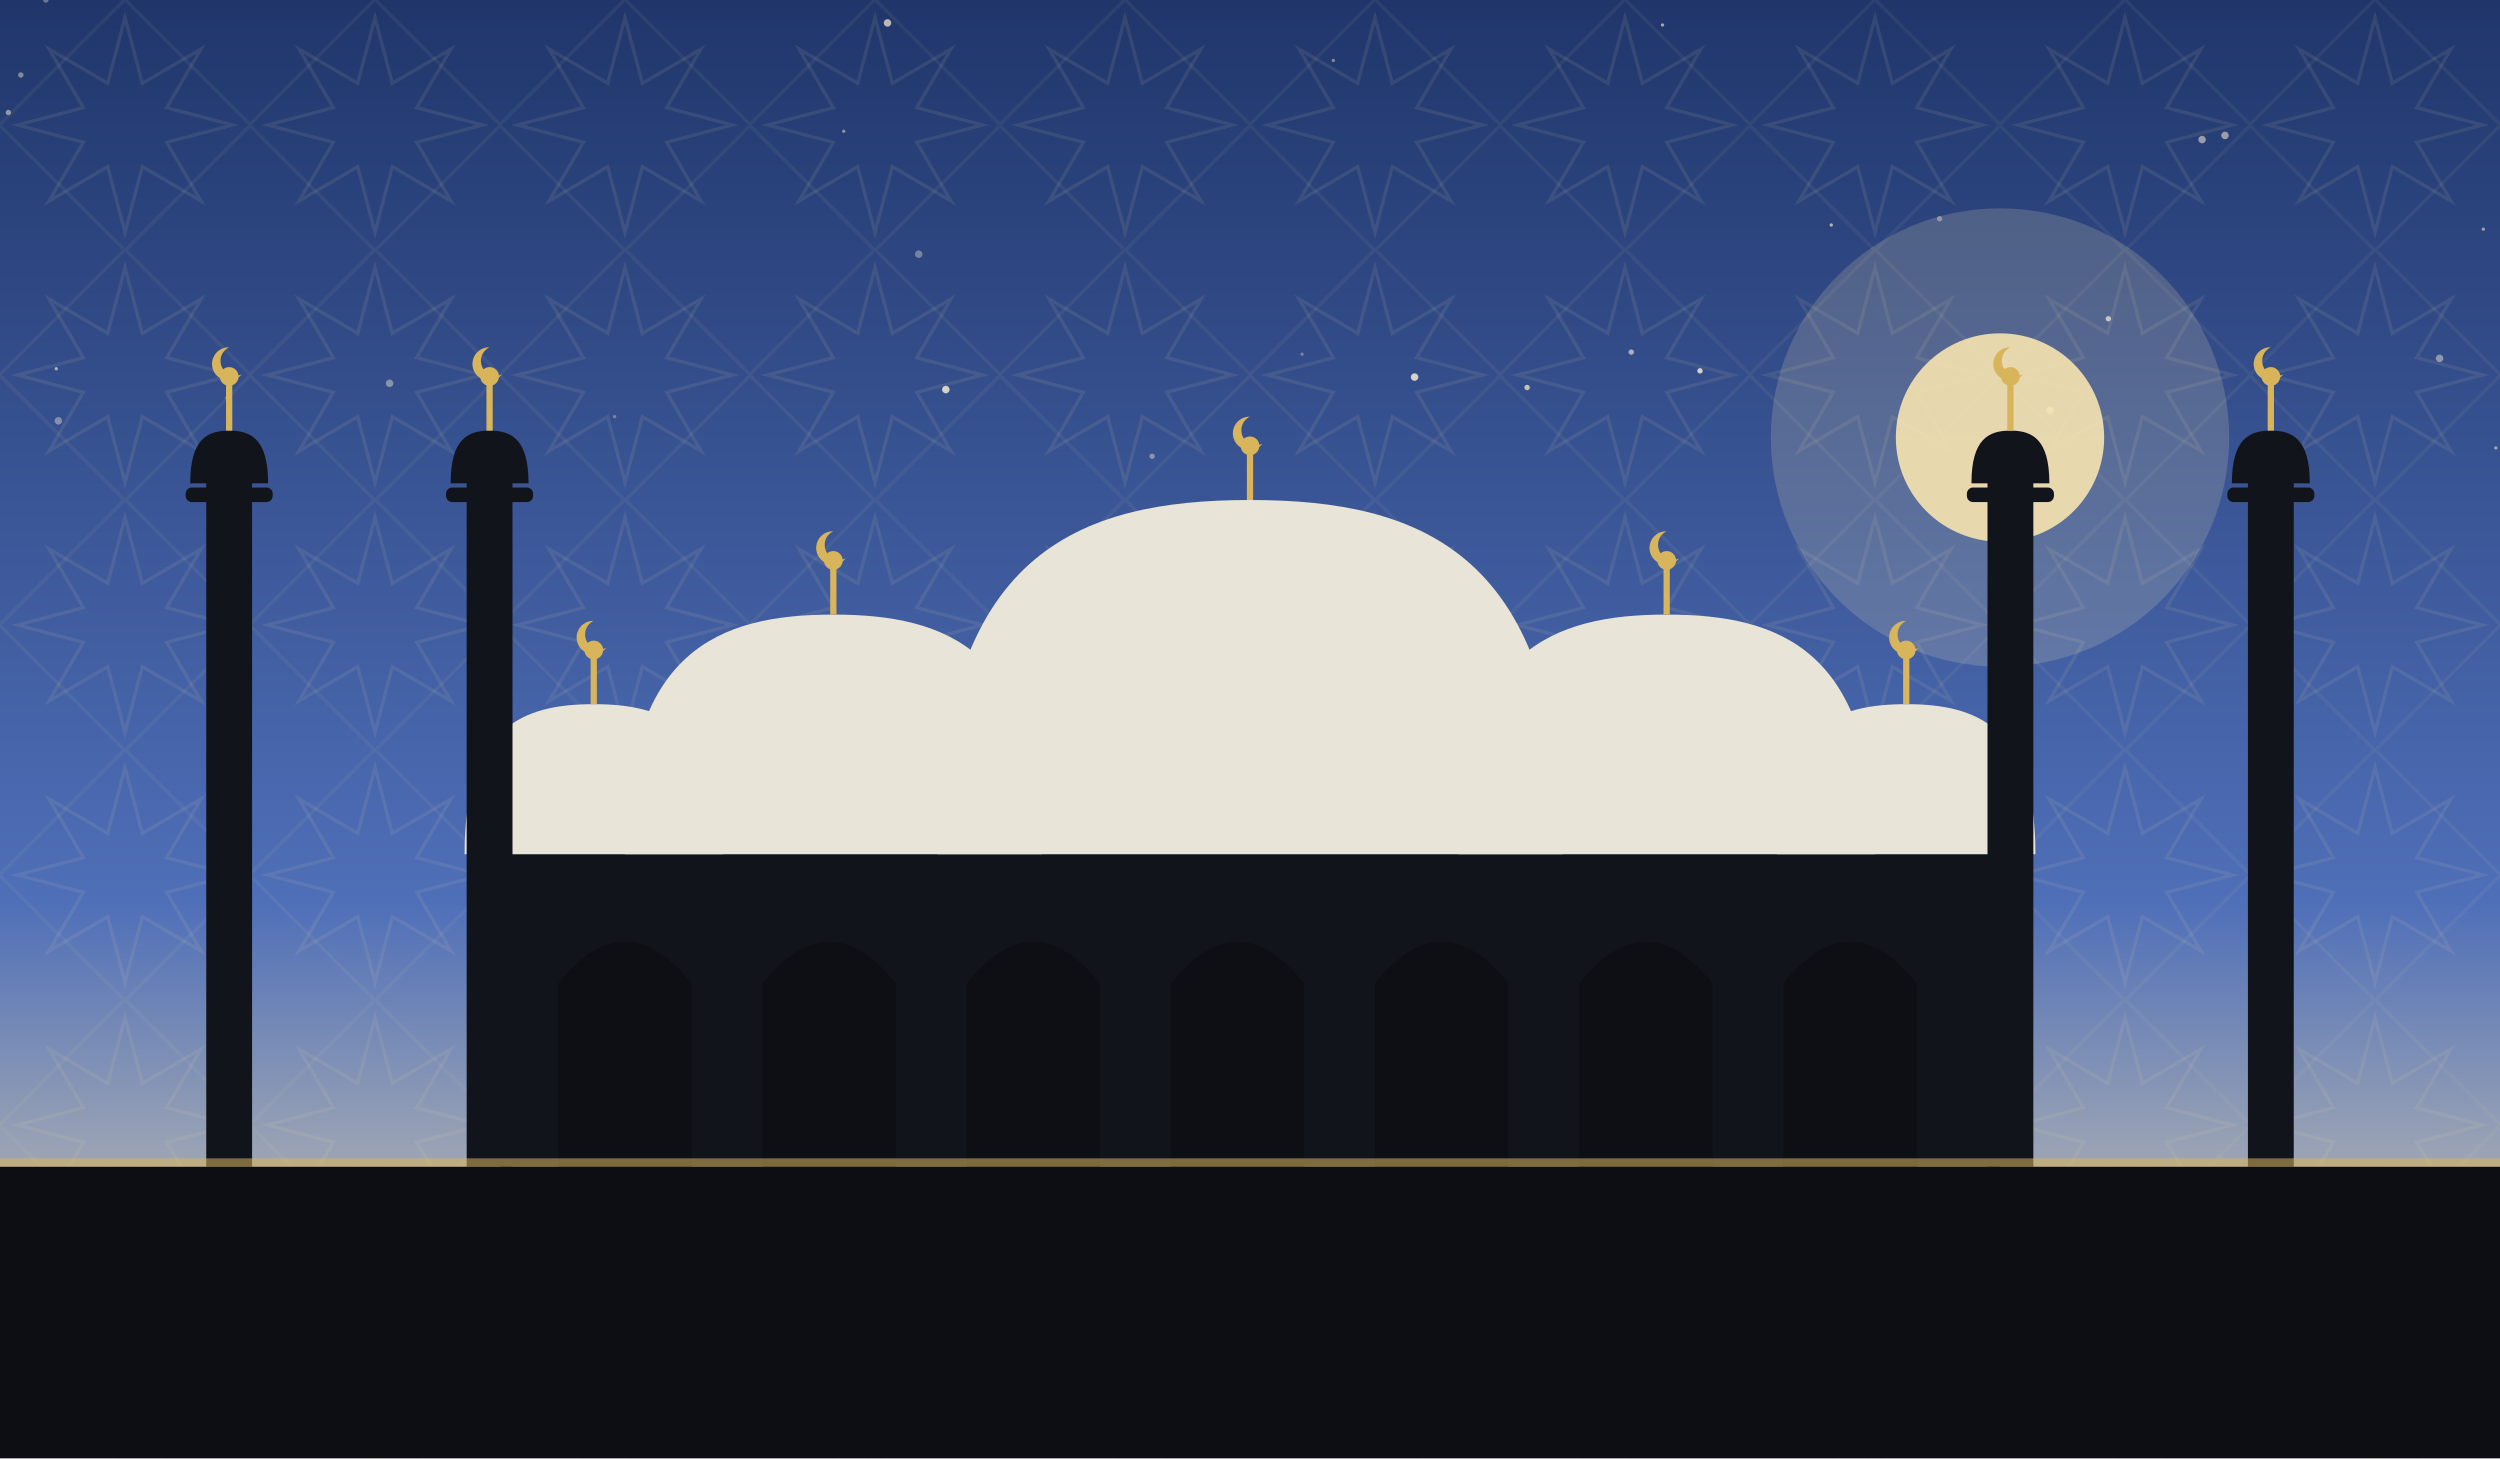
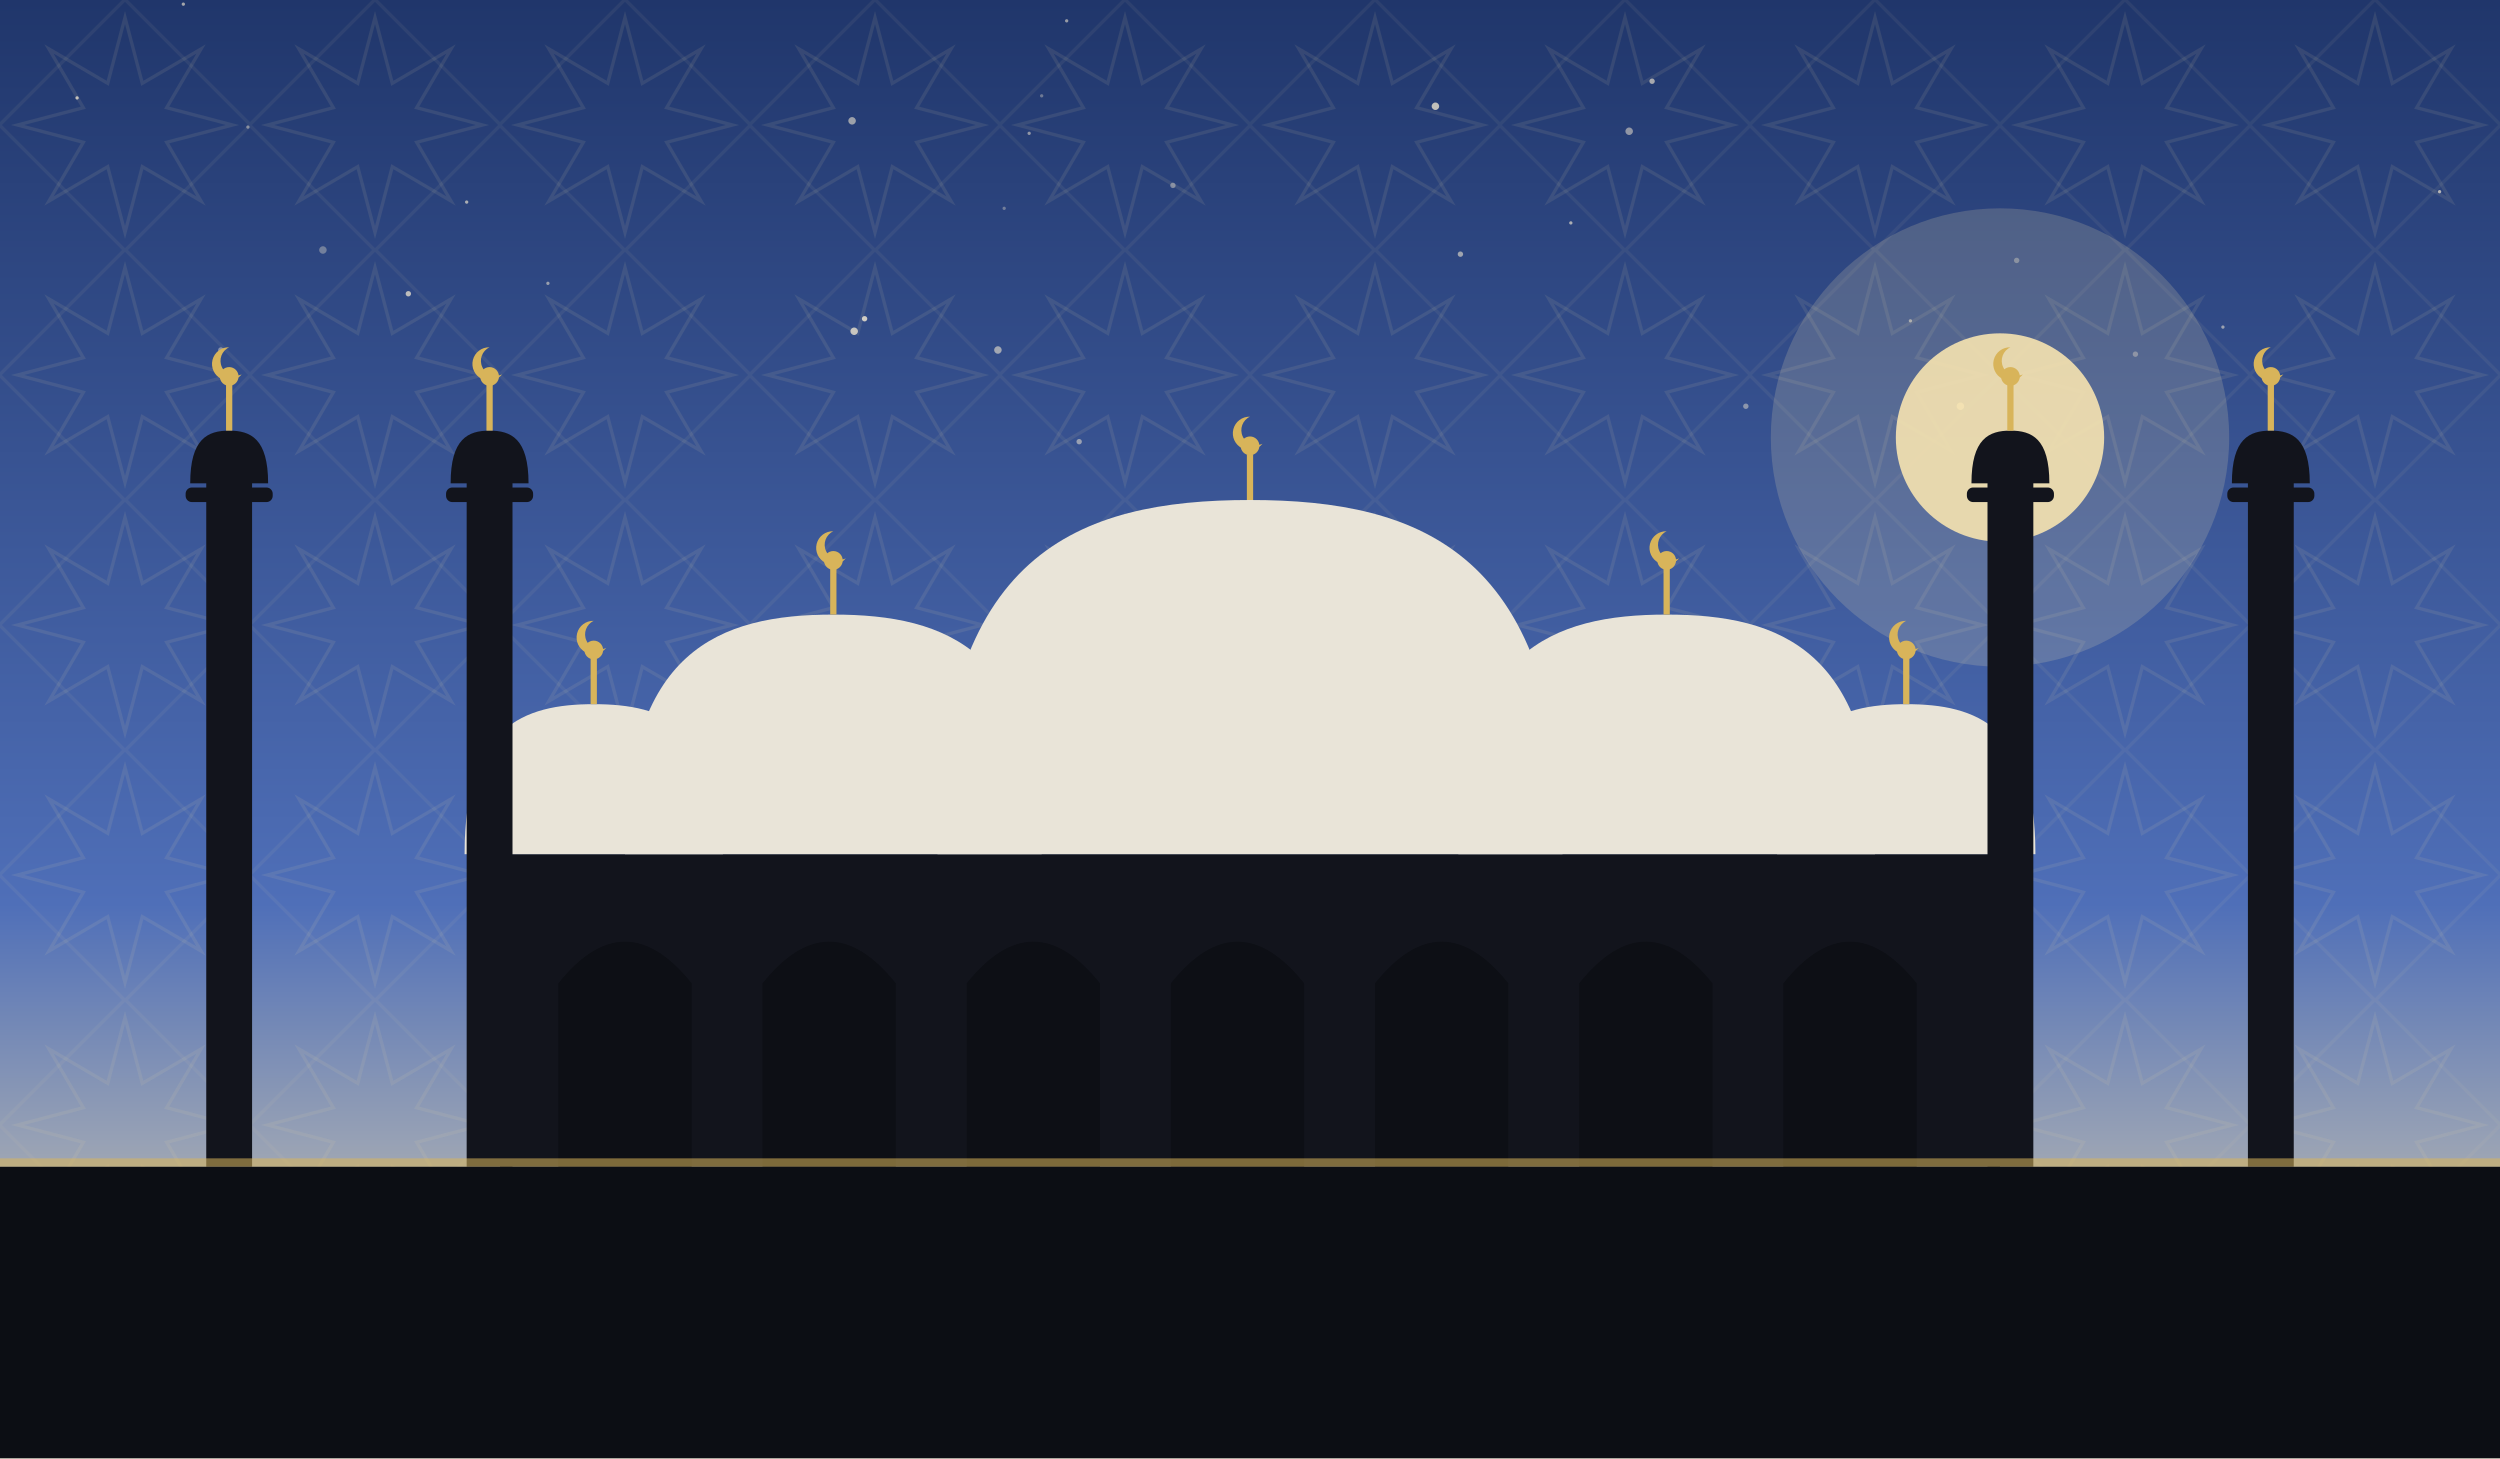
<svg xmlns="http://www.w3.org/2000/svg" viewBox="0 0 1200 700" role="img">
  <defs>
    <linearGradient id="sky" x1="0" y1="0" x2="0" y2="1">
      <stop offset="0" stop-color="#20366b" />
      <stop offset="0.62" stop-color="#4f6fb8" />
      <stop offset="1" stop-color="#f6e3b0" />
    </linearGradient>
    <pattern id="g1" width="120" height="120" patternUnits="userSpaceOnUse">
      <polygon points="111.6,60.0 80.0,68.3 96.5,96.5 68.3,80.0 60.0,111.6 51.7,80.0 23.5,96.5 40.0,68.3 8.4,60.0 40.0,51.7 23.5,23.5 51.7,40.0 60.0,8.4 68.3,40.0 96.5,23.5 80.0,51.7" fill="none" stroke="#e8d9a8" stroke-width="1.6" opacity="0.1" />
      <rect x="17.4" y="17.4" width="85.2" height="85.2" fill="none" stroke="#e8d9a8" stroke-width="1.6" opacity="0.07" transform="rotate(45 60.0 60.0)" />
    </pattern>
  </defs>
  <rect width="1200" height="700" fill="url(#sky)" />
  <rect width="1200" height="700" fill="url(#g1)" />
-   <circle cx="27" cy="177" r="0.8" fill="#f7ecd2" opacity="0.64" />
-   <circle cx="949" cy="218" r="0.8" fill="#f7ecd2" opacity="0.67" />
-   <circle cx="1192" cy="110" r="0.8" fill="#f7ecd2" opacity="0.55" />
-   <circle cx="1068" cy="65" r="1.8" fill="#f7ecd2" opacity="0.55" />
-   <circle cx="553" cy="219" r="1.3" fill="#f7ecd2" opacity="0.42" />
-   <circle cx="295" cy="200" r="0.8" fill="#f7ecd2" opacity="0.35" />
-   <circle cx="798" cy="12" r="0.8" fill="#f7ecd2" opacity="0.61" />
-   <circle cx="454" cy="187" r="1.8" fill="#f7ecd2" opacity="0.83" />
-   <circle cx="679" cy="181" r="1.8" fill="#f7ecd2" opacity="0.84" />
-   <circle cx="441" cy="122" r="1.8" fill="#f7ecd2" opacity="0.37" />
-   <circle cx="4" cy="54" r="1.3" fill="#f7ecd2" opacity="0.51" />
-   <circle cx="640" cy="29" r="0.8" fill="#f7ecd2" opacity="0.45" />
-   <circle cx="405" cy="63" r="0.8" fill="#f7ecd2" opacity="0.50" />
-   <circle cx="187" cy="184" r="1.8" fill="#f7ecd2" opacity="0.43" />
-   <circle cx="10" cy="36" r="1.3" fill="#f7ecd2" opacity="0.45" />
-   <circle cx="426" cy="11" r="1.8" fill="#f7ecd2" opacity="0.71" />
-   <circle cx="931" cy="105" r="1.3" fill="#f7ecd2" opacity="0.40" />
-   <circle cx="733" cy="186" r="1.3" fill="#f7ecd2" opacity="0.73" />
-   <circle cx="816" cy="178" r="1.3" fill="#f7ecd2" opacity="0.83" />
-   <circle cx="1012" cy="153" r="1.3" fill="#f7ecd2" opacity="0.71" />
-   <circle cx="1057" cy="67" r="1.8" fill="#f7ecd2" opacity="0.54" />
-   <circle cx="879" cy="108" r="0.8" fill="#f7ecd2" opacity="0.67" />
-   <circle cx="22" cy="0" r="1.3" fill="#f7ecd2" opacity="0.35" />
-   <circle cx="1198" cy="215" r="0.8" fill="#f7ecd2" opacity="0.55" />
-   <circle cx="783" cy="169" r="1.3" fill="#f7ecd2" opacity="0.62" />
-   <circle cx="625" cy="170" r="0.8" fill="#f7ecd2" opacity="0.35" />
-   <circle cx="28" cy="202" r="1.8" fill="#f7ecd2" opacity="0.41" />
-   <circle cx="984" cy="197" r="1.8" fill="#f7ecd2" opacity="0.83" />
-   <circle cx="109" cy="191" r="0.8" fill="#f7ecd2" opacity="0.54" />
-   <circle cx="1171" cy="172" r="1.8" fill="#f7ecd2" opacity="0.47" />
+   <circle cx="37" cy="47" r="0.8" fill="#f7ecd2" opacity="0.74" />
+   <circle cx="479" cy="168" r="1.8" fill="#f7ecd2" opacity="0.57" />
+   <circle cx="482" cy="100" r="0.8" fill="#f7ecd2" opacity="0.35" />
+   <circle cx="838" cy="195" r="1.3" fill="#f7ecd2" opacity="0.45" />
+   <circle cx="563" cy="89" r="1.3" fill="#f7ecd2" opacity="0.42" />
+   <circle cx="1025" cy="170" r="1.3" fill="#f7ecd2" opacity="0.35" />
+   <circle cx="88" cy="2" r="0.8" fill="#f7ecd2" opacity="0.61" />
+   <circle cx="224" cy="97" r="0.8" fill="#f7ecd2" opacity="0.63" />
+   <circle cx="689" cy="51" r="1.8" fill="#f7ecd2" opacity="0.74" />
+   <circle cx="1171" cy="92" r="0.8" fill="#f7ecd2" opacity="0.67" />
+   <circle cx="494" cy="64" r="0.8" fill="#f7ecd2" opacity="0.51" />
+   <circle cx="410" cy="159" r="1.8" fill="#f7ecd2" opacity="0.75" />
+   <circle cx="415" cy="153" r="1.3" fill="#f7ecd2" opacity="0.80" />
+   <circle cx="917" cy="154" r="0.8" fill="#f7ecd2" opacity="0.53" />
+   <circle cx="500" cy="46" r="0.8" fill="#f7ecd2" opacity="0.35" />
+   <circle cx="196" cy="141" r="1.3" fill="#f7ecd2" opacity="0.71" />
+   <circle cx="941" cy="195" r="1.8" fill="#f7ecd2" opacity="0.80" />
+   <circle cx="263" cy="136" r="0.8" fill="#f7ecd2" opacity="0.53" />
+   <circle cx="106" cy="168" r="1.3" fill="#f7ecd2" opacity="0.43" />
+   <circle cx="782" cy="63" r="1.8" fill="#f7ecd2" opacity="0.51" />
+   <circle cx="1067" cy="157" r="0.8" fill="#f7ecd2" opacity="0.54" />
+   <circle cx="409" cy="58" r="1.8" fill="#f7ecd2" opacity="0.57" />
+   <circle cx="512" cy="10" r="0.8" fill="#f7ecd2" opacity="0.55" />
+   <circle cx="968" cy="125" r="1.3" fill="#f7ecd2" opacity="0.35" />
+   <circle cx="793" cy="39" r="1.3" fill="#f7ecd2" opacity="0.62" />
+   <circle cx="155" cy="120" r="1.8" fill="#f7ecd2" opacity="0.35" />
+   <circle cx="518" cy="212" r="1.3" fill="#f7ecd2" opacity="0.51" />
+   <circle cx="754" cy="107" r="0.8" fill="#f7ecd2" opacity="0.63" />
+   <circle cx="119" cy="61" r="0.8" fill="#f7ecd2" opacity="0.44" />
+   <circle cx="701" cy="122" r="1.3" fill="#f7ecd2" opacity="0.57" />
  <circle cx="960" cy="210" r="110" fill="#f6e3b0" opacity="0.18" />
  <circle cx="960" cy="210" r="50" fill="#f6e3b0" opacity="0.9" />
  <rect x="240" y="410" width="720" height="150" fill="#12141c" />
  <path d="M 268 560 L 268 472 Q 300 432 332 472 L 332 560 Z" fill="#0c0e14" opacity="0.9" />
  <path d="M 366 560 L 366 472 Q 398 432 430 472 L 430 560 Z" fill="#0c0e14" opacity="0.9" />
  <path d="M 464 560 L 464 472 Q 496 432 528 472 L 528 560 Z" fill="#0c0e14" opacity="0.9" />
  <path d="M 562 560 L 562 472 Q 594 432 626 472 L 626 560 Z" fill="#0c0e14" opacity="0.9" />
  <path d="M 660 560 L 660 472 Q 692 432 724 472 L 724 560 Z" fill="#0c0e14" opacity="0.9" />
  <path d="M 758 560 L 758 472 Q 790 432 822 472 L 822 560 Z" fill="#0c0e14" opacity="0.9" />
  <path d="M 856 560 L 856 472 Q 888 432 920 472 L 920 560 Z" fill="#0c0e14" opacity="0.9" />
  <path d="M 450 410 C 450 265.5, 517.5 240, 600 240 C 682.5 240, 750 265.5, 750 410 Z" fill="#e9e4d8" />
  <line x1="600" y1="240" x2="600" y2="218" stroke="#d8b45a" stroke-width="3" />
  <circle cx="600" cy="214" r="4.5" fill="#d8b45a" />
  <path d="M 600 200 a 8 8 0 1 0 6 13 a 6.4 6.4 0 1 1 -6 -13 Z" fill="#d8b45a" />
  <path d="M 300 410 C 300 312.25, 345.0 295, 400 295 C 455.0 295, 500 312.25, 500 410 Z" fill="#e9e4d8" />
  <line x1="400" y1="295" x2="400" y2="273" stroke="#d8b45a" stroke-width="3" />
  <circle cx="400" cy="269" r="4.5" fill="#d8b45a" />
  <path d="M 400 255 a 8 8 0 1 0 6 13 a 6.4 6.4 0 1 1 -6 -13 Z" fill="#d8b45a" />
  <path d="M 700 410 C 700 312.25, 745.0 295, 800 295 C 855.0 295, 900 312.25, 900 410 Z" fill="#e9e4d8" />
  <line x1="800" y1="295" x2="800" y2="273" stroke="#d8b45a" stroke-width="3" />
  <circle cx="800" cy="269" r="4.5" fill="#d8b45a" />
  <path d="M 800 255 a 8 8 0 1 0 6 13 a 6.4 6.4 0 1 1 -6 -13 Z" fill="#d8b45a" />
  <path d="M 223 410 C 223 348.8, 250.9 338, 285 338 C 319.1 338, 347 348.8, 347 410 Z" fill="#e9e4d8" />
  <line x1="285" y1="338" x2="285" y2="316" stroke="#d8b45a" stroke-width="3" />
  <circle cx="285" cy="312" r="4.5" fill="#d8b45a" />
  <path d="M 285 298 a 8 8 0 1 0 6 13 a 6.4 6.4 0 1 1 -6 -13 Z" fill="#d8b45a" />
  <path d="M 853 410 C 853 348.8, 880.9 338, 915 338 C 949.1 338, 977 348.8, 977 410 Z" fill="#e9e4d8" />
  <line x1="915" y1="338" x2="915" y2="316" stroke="#d8b45a" stroke-width="3" />
  <circle cx="915" cy="312" r="4.5" fill="#d8b45a" />
  <path d="M 915 298 a 8 8 0 1 0 6 13 a 6.4 6.4 0 1 1 -6 -13 Z" fill="#d8b45a" />
  <rect x="99.0" y="230" width="22" height="330" fill="#12141c" />
  <rect x="89.1" y="234" width="41.8" height="7" rx="3" fill="#12141c" />
  <path d="M 91.3 232 C 91.3 210.495, 99.715 206.7, 110 206.7 C 120.285 206.7, 128.7 210.495, 128.7 232 Z" fill="#12141c" />
  <line x1="110" y1="206.7" x2="110" y2="184.7" stroke="#d8b45a" stroke-width="3" />
  <circle cx="110" cy="180.7" r="4.5" fill="#d8b45a" />
  <path d="M 110 166.7 a 8 8 0 1 0 6 13 a 6.4 6.4 0 1 1 -6 -13 Z" fill="#d8b45a" />
  <rect x="224.0" y="230" width="22" height="330" fill="#12141c" />
  <rect x="214.1" y="234" width="41.8" height="7" rx="3" fill="#12141c" />
  <path d="M 216.3 232 C 216.3 210.495, 224.715 206.7, 235 206.7 C 245.285 206.7, 253.7 210.495, 253.7 232 Z" fill="#12141c" />
  <line x1="235" y1="206.7" x2="235" y2="184.7" stroke="#d8b45a" stroke-width="3" />
  <circle cx="235" cy="180.7" r="4.5" fill="#d8b45a" />
  <path d="M 235 166.7 a 8 8 0 1 0 6 13 a 6.4 6.4 0 1 1 -6 -13 Z" fill="#d8b45a" />
  <rect x="954.0" y="230" width="22" height="330" fill="#12141c" />
  <rect x="944.1" y="234" width="41.8" height="7" rx="3" fill="#12141c" />
  <path d="M 946.3 232 C 946.3 210.495, 954.715 206.7, 965 206.7 C 975.285 206.7, 983.7 210.495, 983.7 232 Z" fill="#12141c" />
  <line x1="965" y1="206.7" x2="965" y2="184.7" stroke="#d8b45a" stroke-width="3" />
  <circle cx="965" cy="180.7" r="4.5" fill="#d8b45a" />
  <path d="M 965 166.7 a 8 8 0 1 0 6 13 a 6.4 6.4 0 1 1 -6 -13 Z" fill="#d8b45a" />
  <rect x="1079.0" y="230" width="22" height="330" fill="#12141c" />
  <rect x="1069.1" y="234" width="41.8" height="7" rx="3" fill="#12141c" />
  <path d="M 1071.3 232 C 1071.3 210.495, 1079.715 206.7, 1090 206.7 C 1100.285 206.7, 1108.7 210.495, 1108.7 232 Z" fill="#12141c" />
  <line x1="1090" y1="206.7" x2="1090" y2="184.7" stroke="#d8b45a" stroke-width="3" />
  <circle cx="1090" cy="180.7" r="4.5" fill="#d8b45a" />
  <path d="M 1090 166.7 a 8 8 0 1 0 6 13 a 6.4 6.4 0 1 1 -6 -13 Z" fill="#d8b45a" />
  <rect x="0" y="560" width="1200" height="140" fill="#0c0e14" />
  <rect x="0" y="556" width="1200" height="4" fill="#d8b45a" opacity="0.55" />
</svg>
